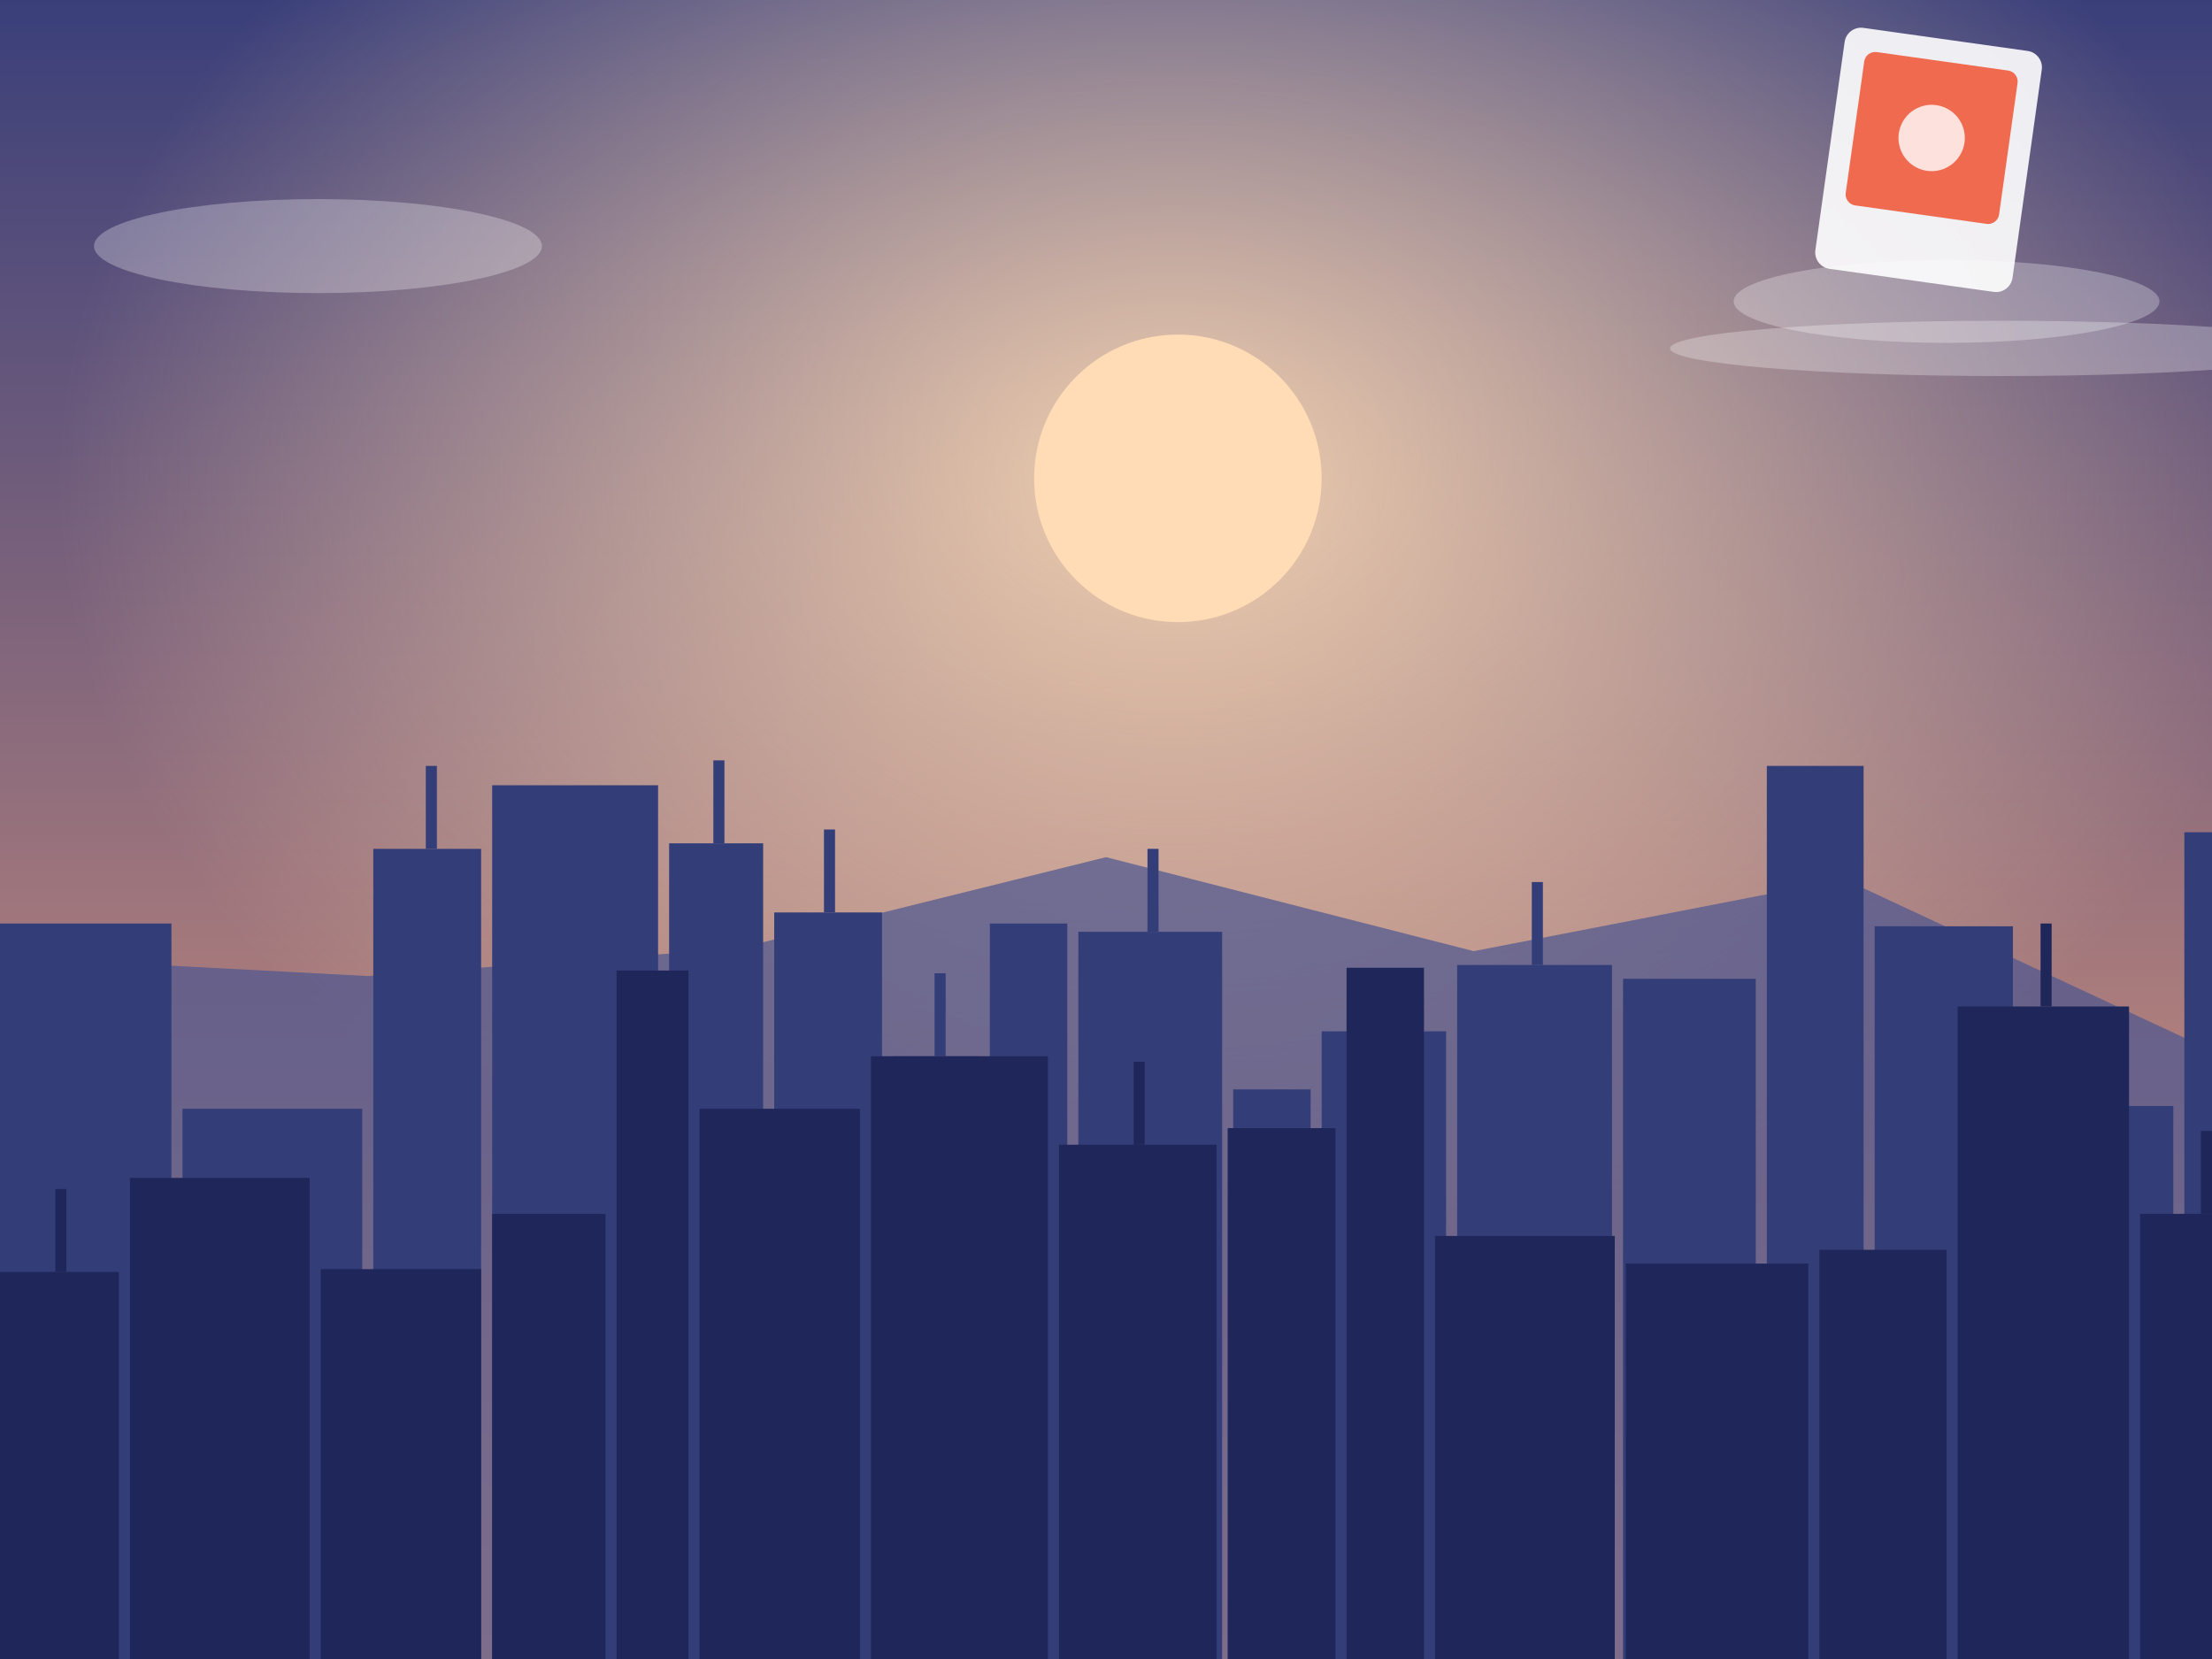
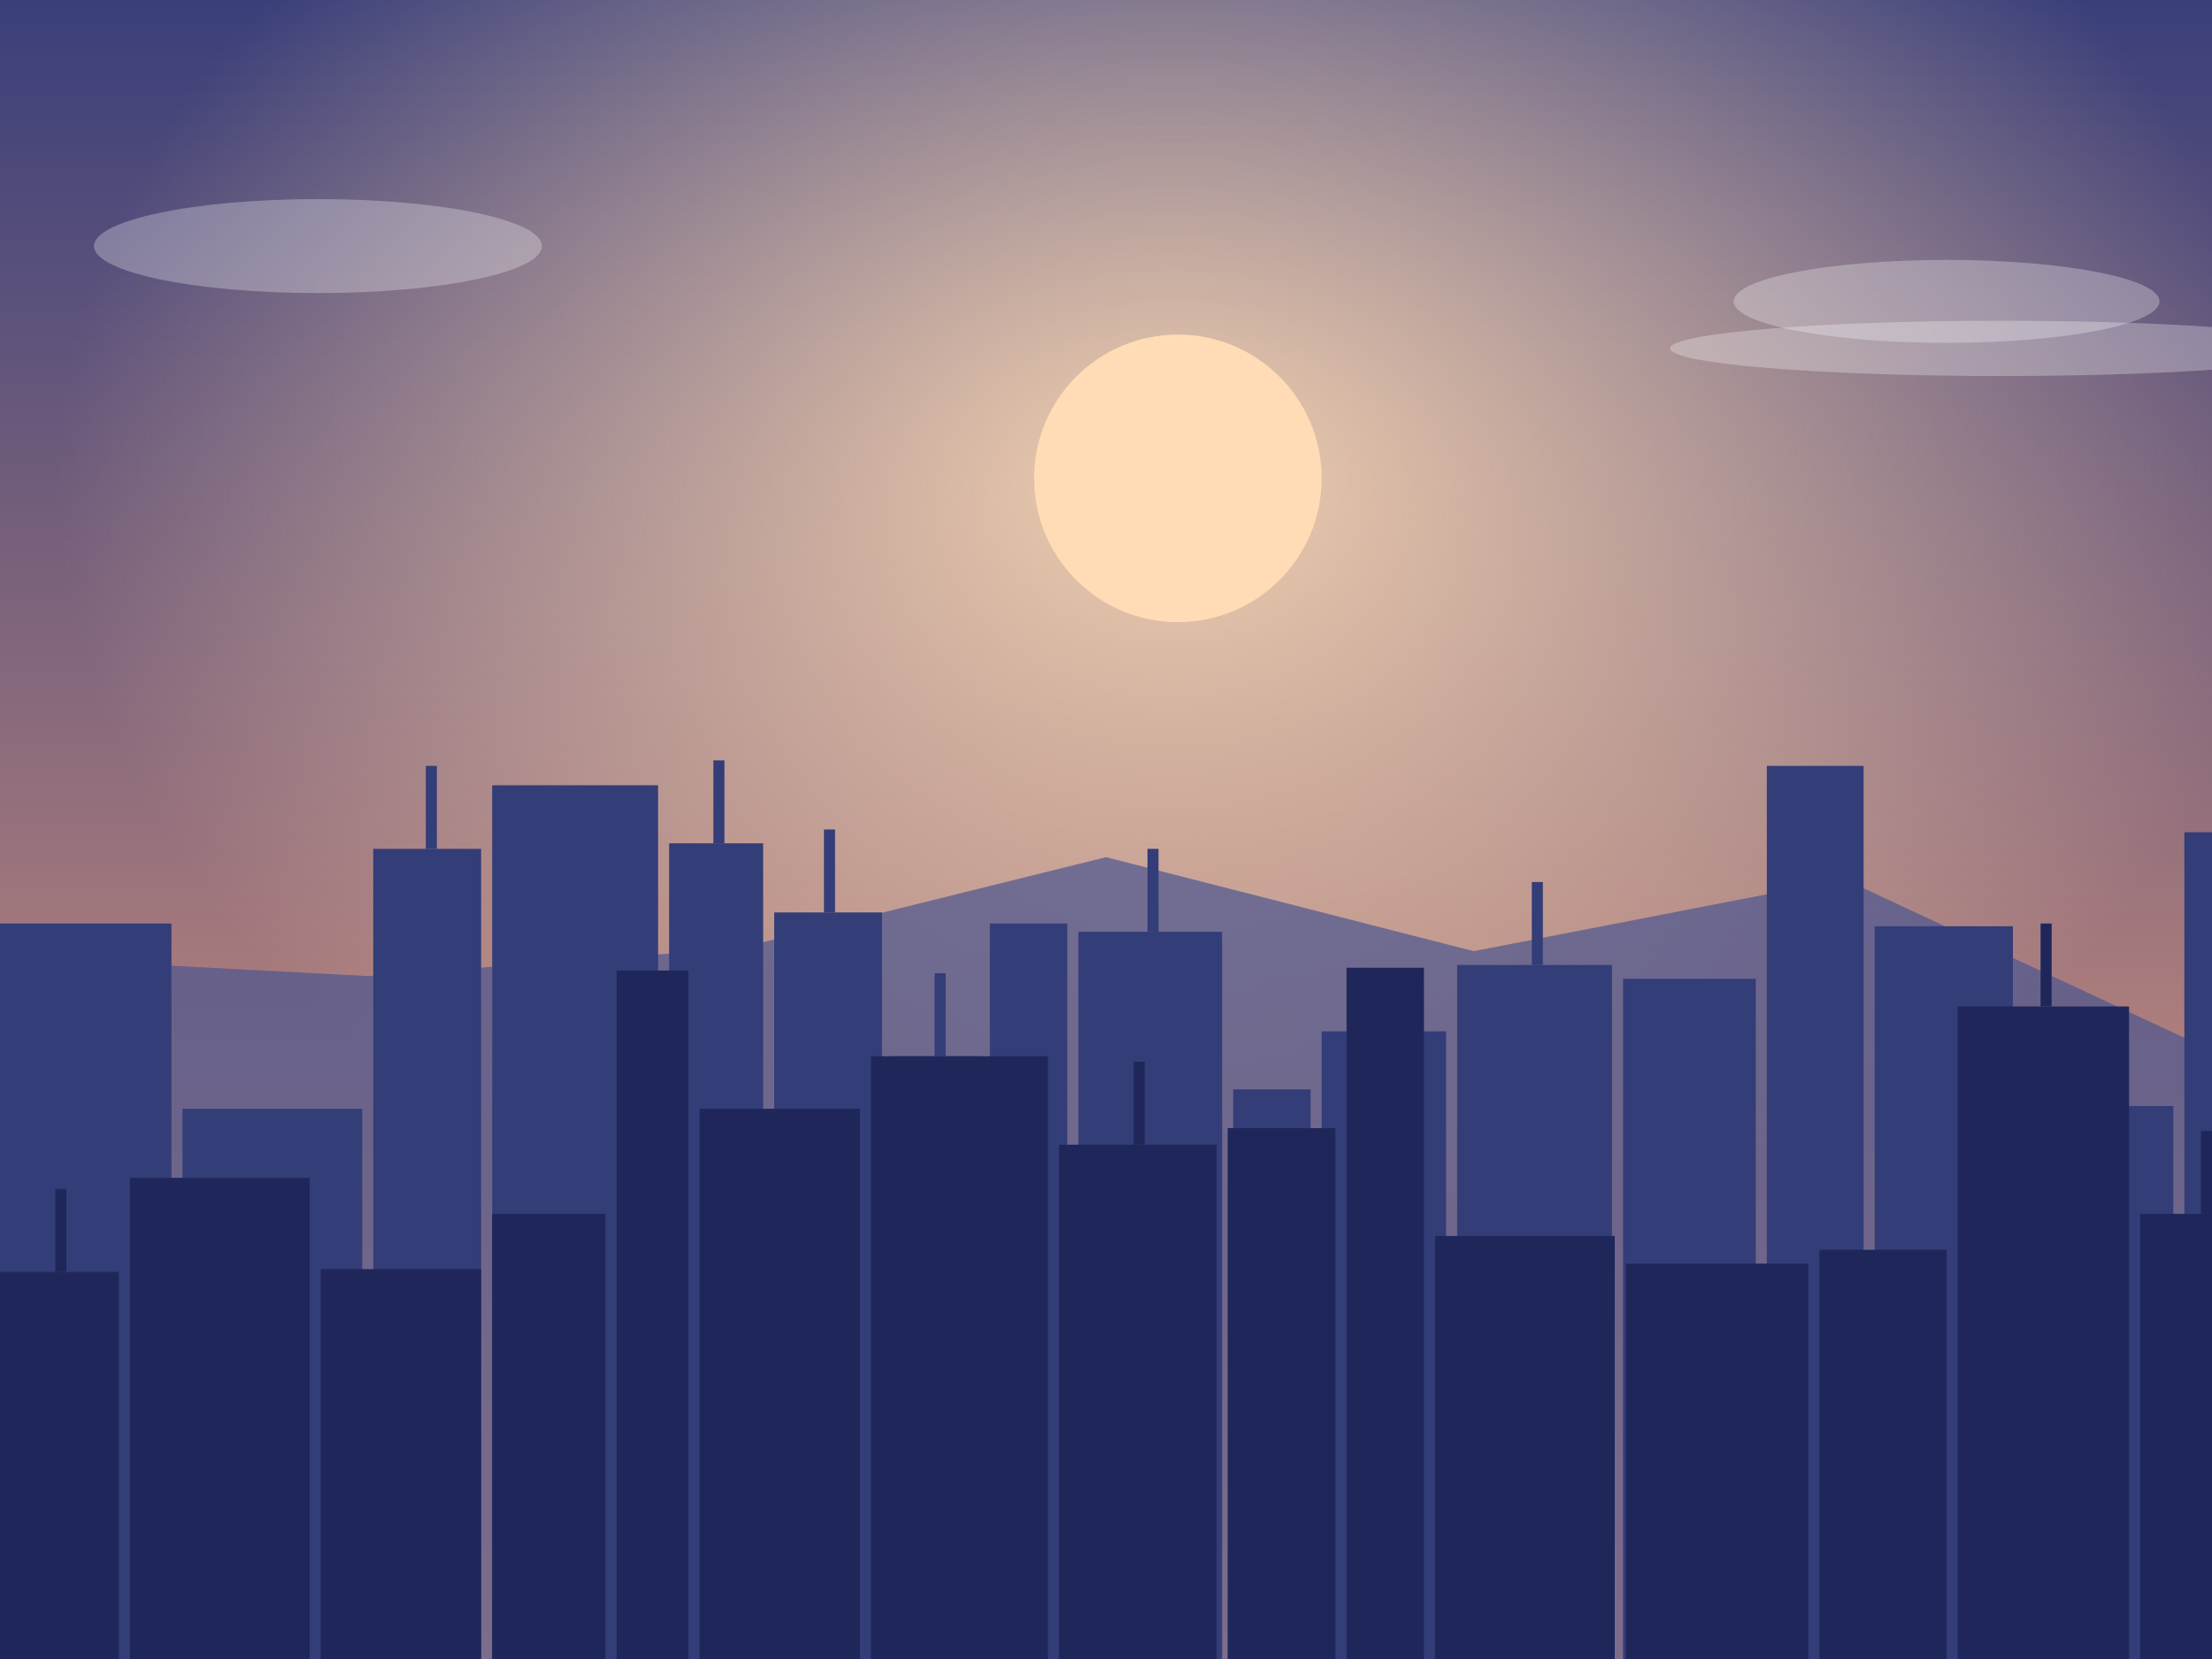
<svg xmlns="http://www.w3.org/2000/svg" viewBox="0 0 800 600" preserveAspectRatio="xMidYMid slice" role="img" aria-label="osaka postcard illustration">
  <defs>
    <linearGradient id="s" x1="0" y1="0" x2="0" y2="1">
      <stop offset="0" stop-color="#3a3f7a" />
      <stop offset="1" stop-color="#f2a37e" />
    </linearGradient>
    <radialGradient id="g" cx="0.53" cy="0.29" r="0.5">
      <stop offset="0" stop-color="#ffdcb5" stop-opacity="0.9" />
      <stop offset="1" stop-color="#ffdcb5" stop-opacity="0" />
    </radialGradient>
  </defs>
  <rect width="800" height="600" fill="url(#s)" />
  <rect width="800" height="600" fill="url(#g)" />
  <circle cx="426" cy="173" r="52" fill="#ffdcb5" />
  <ellipse cx="704" cy="109" rx="77" ry="15" fill="#fff" opacity="0.28" />
  <ellipse cx="724" cy="126" rx="120" ry="10" fill="#fff" opacity="0.28" />
  <ellipse cx="115" cy="89" rx="81" ry="17" fill="#fff" opacity="0.28" />
  <path d="M0 600 L0 346 L0 346 L133 353 L267 343 L400 310 L533 344 L667 318 L800 380 L800 600 Z" fill="#4b5590" opacity="0.7" />
  <rect x="0" y="334" width="62" height="336" fill="#333d78" />
  <rect x="66" y="401" width="65" height="269" fill="#333d78" />
  <rect x="135" y="307" width="39" height="363" fill="#333d78" />
  <rect x="154" y="277" width="4" height="30" fill="#333d78" />
  <rect x="178" y="284" width="60" height="386" fill="#333d78" />
  <rect x="242" y="305" width="34" height="365" fill="#333d78" />
  <rect x="258" y="275" width="4" height="30" fill="#333d78" />
  <rect x="280" y="330" width="39" height="340" fill="#333d78" />
  <rect x="298" y="300" width="4" height="30" fill="#333d78" />
  <rect x="323" y="382" width="31" height="288" fill="#333d78" />
  <rect x="338" y="352" width="4" height="30" fill="#333d78" />
  <rect x="358" y="334" width="28" height="336" fill="#333d78" />
  <rect x="390" y="337" width="52" height="333" fill="#333d78" />
  <rect x="415" y="307" width="4" height="30" fill="#333d78" />
  <rect x="446" y="394" width="28" height="276" fill="#333d78" />
  <rect x="478" y="373" width="45" height="297" fill="#333d78" />
  <rect x="527" y="349" width="56" height="321" fill="#333d78" />
  <rect x="554" y="319" width="4" height="30" fill="#333d78" />
  <rect x="587" y="354" width="48" height="316" fill="#333d78" />
  <rect x="639" y="277" width="35" height="393" fill="#333d78" />
  <rect x="678" y="335" width="50" height="335" fill="#333d78" />
  <rect x="732" y="400" width="54" height="270" fill="#333d78" />
  <rect x="790" y="301" width="49" height="369" fill="#333d78" />
  <rect x="0" y="460" width="43" height="260" fill="#1f275a" />
  <rect x="20" y="430" width="4" height="30" fill="#1f275a" />
  <rect x="47" y="426" width="65" height="294" fill="#1f275a" />
  <rect x="116" y="459" width="58" height="261" fill="#1f275a" />
  <rect x="178" y="439" width="41" height="281" fill="#1f275a" />
  <rect x="223" y="351" width="26" height="369" fill="#1f275a" />
  <rect x="253" y="401" width="58" height="319" fill="#1f275a" />
  <rect x="315" y="382" width="64" height="338" fill="#1f275a" />
  <rect x="383" y="414" width="57" height="306" fill="#1f275a" />
  <rect x="410" y="384" width="4" height="30" fill="#1f275a" />
  <rect x="444" y="408" width="39" height="312" fill="#1f275a" />
  <rect x="487" y="350" width="28" height="370" fill="#1f275a" />
  <rect x="519" y="447" width="65" height="273" fill="#1f275a" />
  <rect x="588" y="457" width="66" height="263" fill="#1f275a" />
  <rect x="658" y="452" width="46" height="268" fill="#1f275a" />
  <rect x="708" y="364" width="62" height="356" fill="#1f275a" />
  <rect x="738" y="334" width="4" height="30" fill="#1f275a" />
  <rect x="774" y="439" width="45" height="281" fill="#1f275a" />
  <rect x="796" y="409" width="4" height="30" fill="#1f275a" />
-   <g transform="translate(700 40) rotate(8)">
-     <rect x="-36" y="-26" width="72" height="88" rx="6" fill="#fff" opacity="0.9" />
-     <rect x="-28" y="-18" width="56" height="56" rx="4" fill="#ef6a4f" />
-     <circle cx="0" cy="10" r="12" fill="#fff" opacity="0.8" />
-   </g>
</svg>
